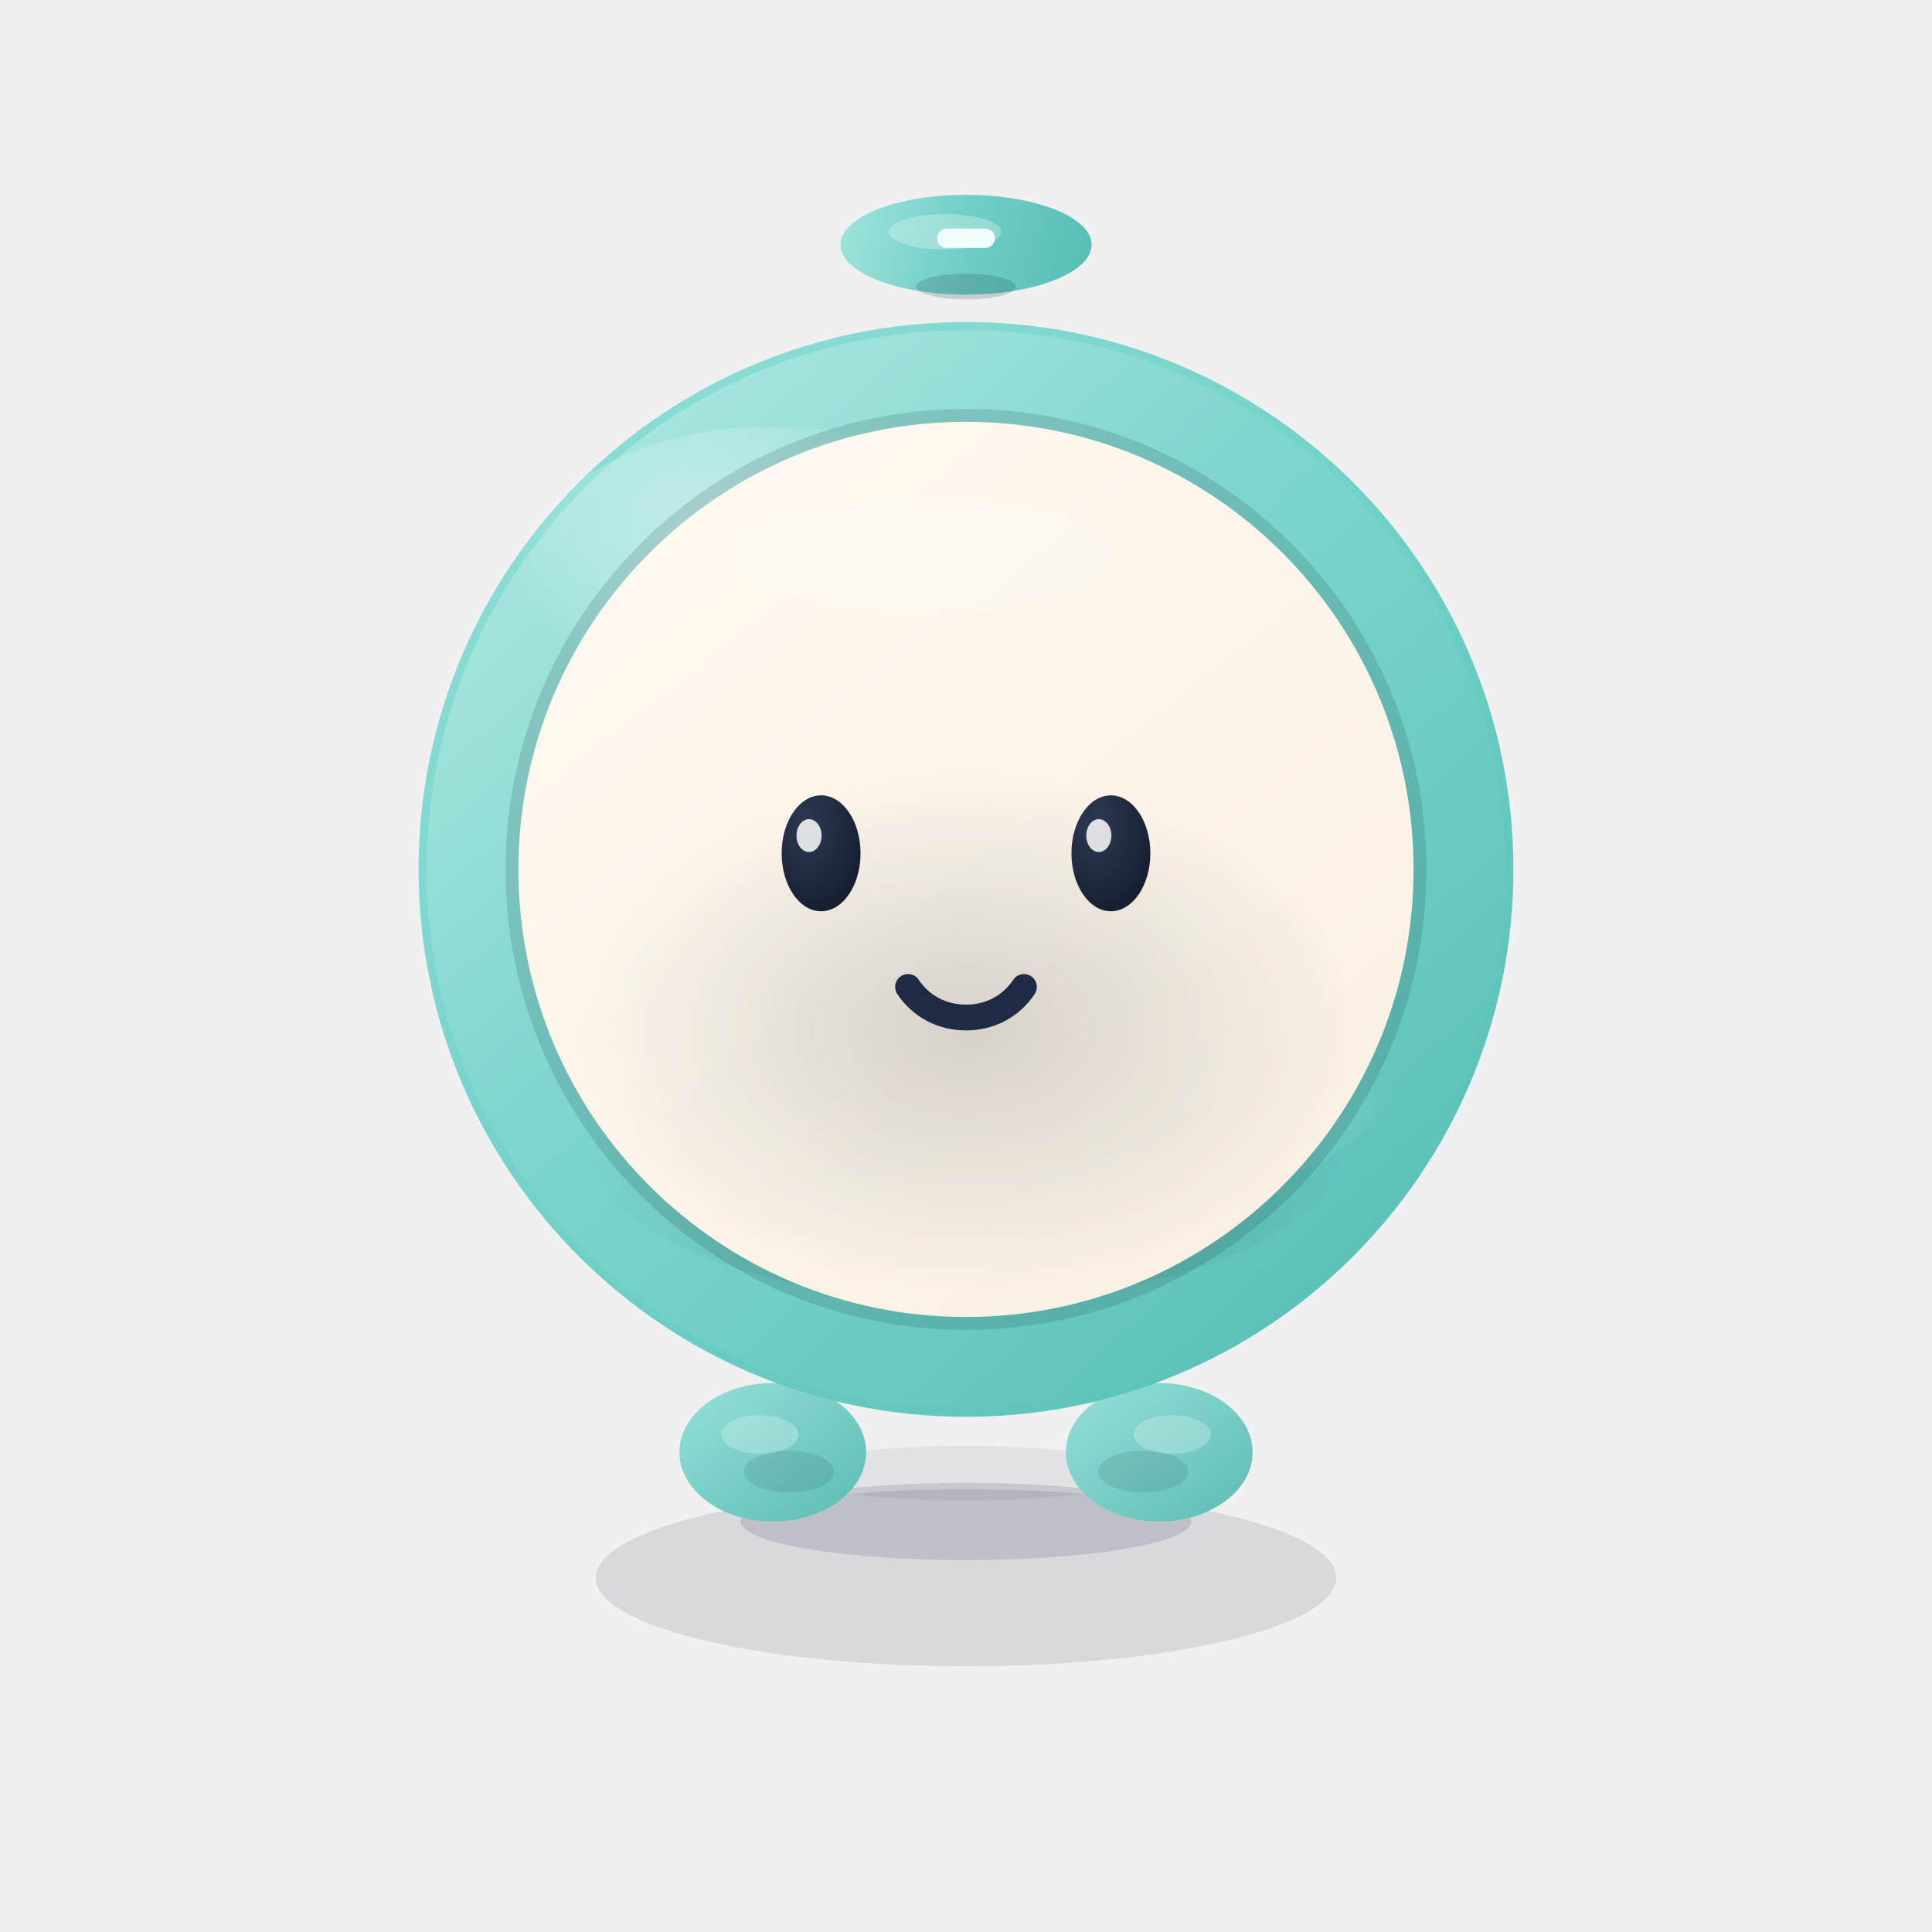
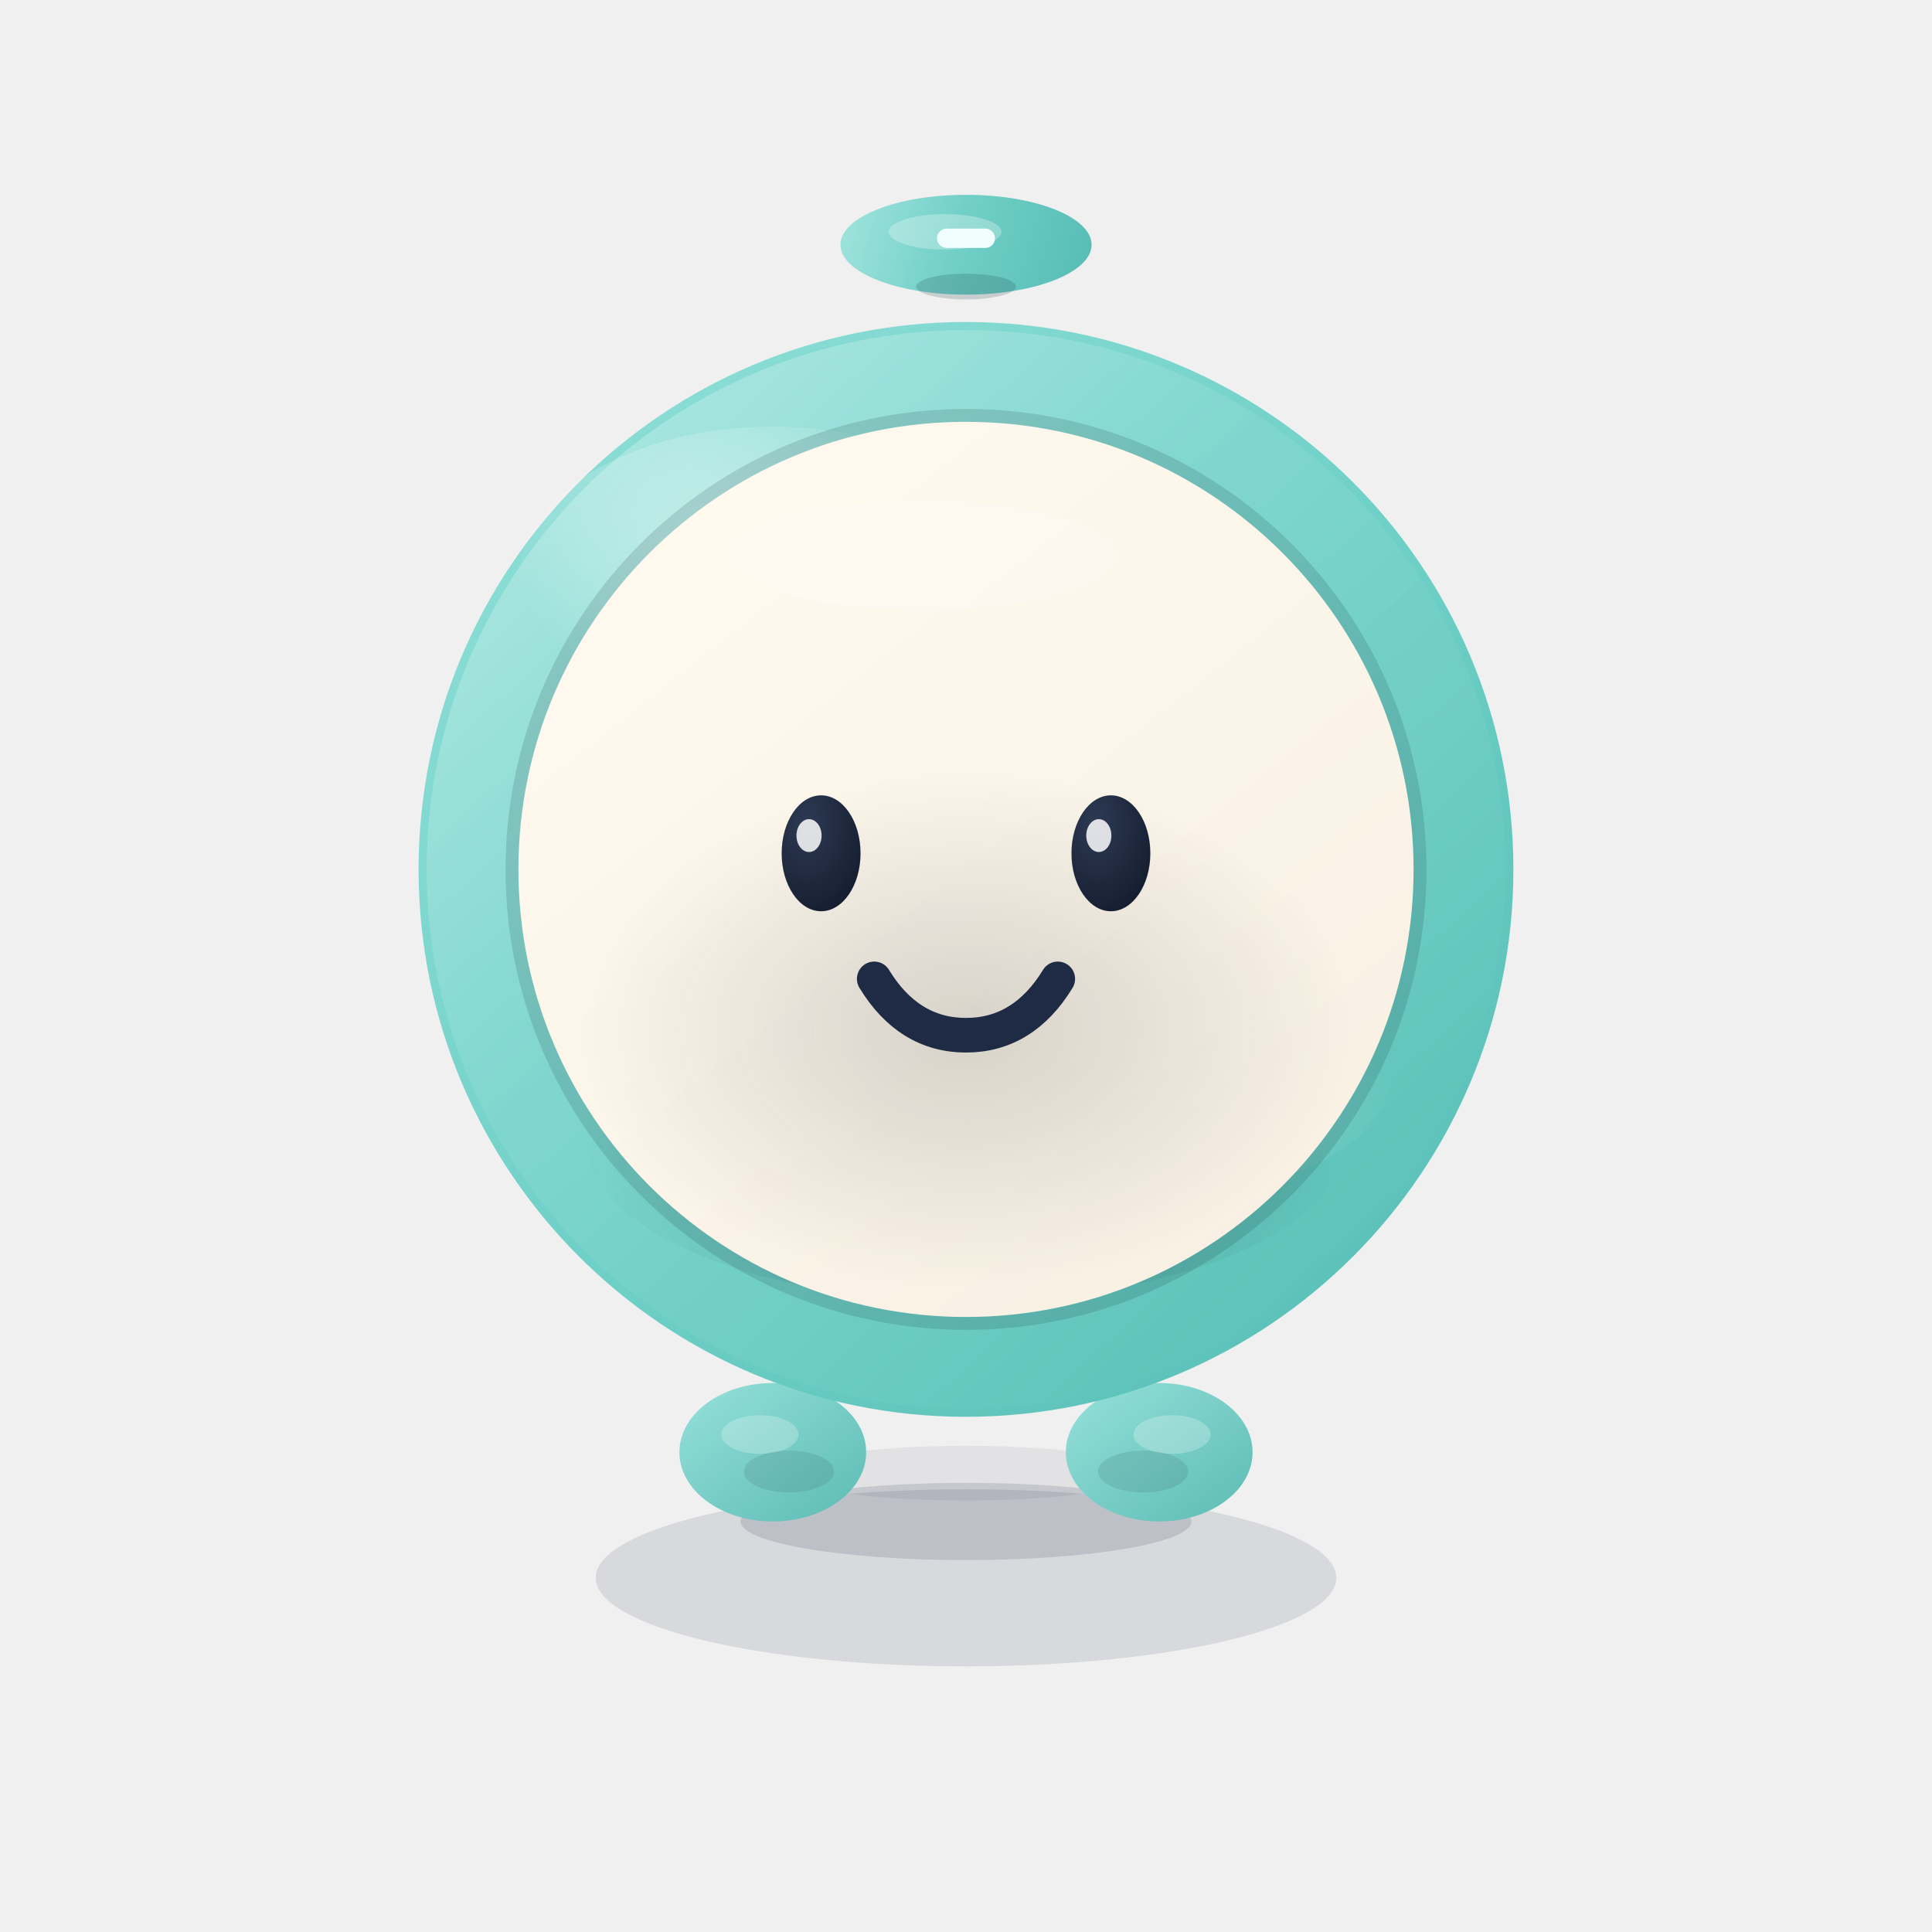
<svg xmlns="http://www.w3.org/2000/svg" width="120" height="120" viewBox="0 0 120 120" fill="none">
  <defs>
    <linearGradient id="bodyMint" x1="31" y1="23" x2="89" y2="86" gradientUnits="userSpaceOnUse">
      <stop offset="0" stop-color="#8EDFD7" />
      <stop offset="0.55" stop-color="#6DCFC6" />
      <stop offset="1" stop-color="#58BEB6" />
    </linearGradient>
    <linearGradient id="bodyAmber" x1="31" y1="23" x2="89" y2="86" gradientUnits="userSpaceOnUse">
      <stop offset="0" stop-color="#FFD183" />
      <stop offset="0.55" stop-color="#F8AF3F" />
      <stop offset="1" stop-color="#E5901F" />
    </linearGradient>
    <linearGradient id="bodyUrgent" x1="31" y1="23" x2="89" y2="86" gradientUnits="userSpaceOnUse">
      <stop offset="0" stop-color="#FF8681" />
      <stop offset="0.55" stop-color="#F2554C" />
      <stop offset="1" stop-color="#DE3A32" />
    </linearGradient>
    <linearGradient id="bodyLate" x1="31" y1="23" x2="89" y2="86" gradientUnits="userSpaceOnUse">
      <stop offset="0" stop-color="#EB7B73" />
      <stop offset="0.55" stop-color="#D95D55" />
      <stop offset="1" stop-color="#BD433C" />
    </linearGradient>
    <radialGradient id="ringSpecMain" cx="0" cy="0" r="1" gradientUnits="userSpaceOnUse" gradientTransform="translate(48 36) rotate(30) scale(19 12)">
      <stop offset="0" stop-color="#FFFFFF" stop-opacity="0.52" />
      <stop offset="1" stop-color="#FFFFFF" stop-opacity="0" />
    </radialGradient>
    <radialGradient id="ringSpecSub" cx="0" cy="0" r="1" gradientUnits="userSpaceOnUse" gradientTransform="translate(73 67) rotate(16) scale(15 8)">
      <stop offset="0" stop-color="#FFFFFF" stop-opacity="0.17" />
      <stop offset="1" stop-color="#FFFFFF" stop-opacity="0" />
    </radialGradient>
    <radialGradient id="ringBottomShade" cx="0" cy="0" r="1" gradientUnits="userSpaceOnUse" gradientTransform="translate(60 73) rotate(-90) scale(13 24)">
      <stop offset="0" stop-color="#15333E" stop-opacity="0.2" />
      <stop offset="1" stop-color="#15333E" stop-opacity="0" />
    </radialGradient>
    <linearGradient id="ringRimLight" x1="35" y1="25" x2="87" y2="82" gradientUnits="userSpaceOnUse">
      <stop offset="0" stop-color="#FFFFFF" stop-opacity="0.28" />
      <stop offset="0.35" stop-color="#FFFFFF" stop-opacity="0.08" />
      <stop offset="1" stop-color="#FFFFFF" stop-opacity="0" />
    </linearGradient>
    <linearGradient id="faceCream" x1="41" y1="30" x2="79" y2="78" gradientUnits="userSpaceOnUse">
      <stop offset="0" stop-color="#FFF9EF" />
      <stop offset="1" stop-color="#F8F0E3" />
    </linearGradient>
    <radialGradient id="faceInsetAO" cx="0" cy="0" r="1" gradientUnits="userSpaceOnUse" gradientTransform="translate(60 64) rotate(-90) scale(16 24)">
      <stop offset="0" stop-color="#17242C" stop-opacity="0.16" />
      <stop offset="1" stop-color="#17242C" stop-opacity="0" />
    </radialGradient>
    <linearGradient id="limbMint" x1="0" y1="0" x2="1" y2="1">
      <stop offset="0" stop-color="#95E1DA" />
      <stop offset="1" stop-color="#5CBBB4" />
    </linearGradient>
    <linearGradient id="btnBase" x1="52.3" y1="11.2" x2="67.7" y2="15.6" gradientUnits="userSpaceOnUse">
      <stop offset="0" stop-color="#A2E5DE" />
      <stop offset="0.5" stop-color="#71CFC7" />
      <stop offset="1" stop-color="#58BEB6" />
    </linearGradient>
    <radialGradient id="eyeFill" cx="0" cy="0" r="1" gradientUnits="objectBoundingBox" gradientTransform="translate(0.32 0.25) scale(1.1)">
      <stop offset="0" stop-color="#2D3A53" />
      <stop offset="1" stop-color="#0D1424" />
    </radialGradient>
  </defs>
  <g id="shadow">
    <ellipse cx="60" cy="98" rx="23" ry="5.5" fill="#1F2A44" fill-opacity="0.12" />
    <ellipse cx="60" cy="94.5" rx="14" ry="2.4" fill="#1F2A44" fill-opacity="0.14" />
    <ellipse cx="60" cy="91.5" rx="11" ry="1.7" fill="#1F2A44" fill-opacity="0.07" />
  </g>
  <g id="leftLeg">
    <ellipse cx="48" cy="90.2" rx="5.8" ry="4.3" fill="url(#limbMint)" />
    <ellipse cx="47.2" cy="89.1" rx="2.4" ry="1.2" fill="#FFFFFF" fill-opacity="0.24" />
    <ellipse cx="49" cy="91.4" rx="2.8" ry="1.3" fill="#1D3742" fill-opacity="0.12" />
  </g>
  <g id="rightLeg">
    <ellipse cx="72" cy="90.2" rx="5.8" ry="4.3" fill="url(#limbMint)" />
    <ellipse cx="72.8" cy="89.1" rx="2.4" ry="1.2" fill="#FFFFFF" fill-opacity="0.24" />
    <ellipse cx="71" cy="91.4" rx="2.8" ry="1.3" fill="#1D3742" fill-opacity="0.12" />
  </g>
  <g id="leftArm">
    <ellipse cx="36.6" cy="61" rx="4" ry="5.2" fill="url(#limbMint)" />
    <ellipse cx="35.9" cy="59.8" rx="1.8" ry="1.2" fill="#FFFFFF" fill-opacity="0.22" />
    <ellipse cx="37.3" cy="62.2" rx="1.9" ry="1.2" fill="#16333D" fill-opacity="0.12" />
  </g>
  <g id="rightArm">
    <ellipse cx="83.4" cy="61" rx="4" ry="5.2" fill="url(#limbMint)" />
    <ellipse cx="82.7" cy="59.8" rx="1.8" ry="1.2" fill="#FFFFFF" fill-opacity="0.22" />
    <ellipse cx="84.1" cy="62.2" rx="1.9" ry="1.2" fill="#16333D" fill-opacity="0.12" />
  </g>
  <g id="body">
    <g id="bodyDefault" opacity="1">
      <circle cx="60" cy="54" r="34" fill="url(#bodyMint)" />
    </g>
    <g id="bodyWarning" opacity="0">
      <circle cx="60" cy="54" r="34" fill="url(#bodyAmber)" />
    </g>
    <g id="bodyUrgent" opacity="0">
      <circle cx="60" cy="54" r="34" fill="url(#bodyUrgent)" />
    </g>
    <g id="bodyLate" opacity="0">
      <circle cx="60" cy="54" r="34" fill="url(#bodyLate)" />
    </g>
    <circle cx="60" cy="54" r="33.5" fill="url(#ringRimLight)" />
    <ellipse cx="60" cy="71" rx="23.5" ry="9.8" fill="url(#ringBottomShade)" />
    <ellipse cx="48" cy="36" rx="15.8" ry="9.5" fill="url(#ringSpecMain)" />
    <ellipse cx="73" cy="66.5" rx="13.5" ry="7.6" fill="url(#ringSpecSub)" />
    <ellipse cx="39.7" cy="60.7" rx="2.8" ry="1.7" fill="#14303A" fill-opacity="0.12" />
    <ellipse cx="80.3" cy="60.7" rx="2.8" ry="1.7" fill="#14303A" fill-opacity="0.12" />
  </g>
  <g id="face">
    <circle cx="60" cy="54" r="28.6" fill="#16323C" fill-opacity="0.16" />
    <circle cx="60" cy="54" r="27.8" fill="url(#faceCream)" />
    <circle cx="60" cy="54" r="27.8" fill="url(#faceInsetAO)" />
    <ellipse cx="57.3" cy="34.5" rx="12" ry="3.4" fill="#FFFFFF" fill-opacity="0.22" />
  </g>
  <g id="leftEye">
    <ellipse cx="51" cy="53" rx="2.45" ry="3.6" fill="url(#eyeFill)" />
    <ellipse cx="50.25" cy="51.9" rx="0.78" ry="1.02" fill="#FFFFFF" fill-opacity="0.84" />
  </g>
  <g id="rightEye">
    <ellipse cx="69" cy="53" rx="2.45" ry="3.6" fill="url(#eyeFill)" />
    <ellipse cx="68.25" cy="51.9" rx="0.78" ry="1.02" fill="#FFFFFF" fill-opacity="0.84" />
  </g>
  <g id="mouthNeutral" opacity="1">
-     <path d="M56.4 61.3C57.2 62.5 58.5 63.2 60 63.2C61.5 63.2 62.8 62.5 63.6 61.3" stroke="#1F2A44" stroke-width="1.6" stroke-linecap="round" />
+     <path d="M54.3 60.8C55.7 63.1 57.6 64.3 60 64.3C62.4 64.3 64.3 63.1 65.7 60.8" stroke="#1F2A44" stroke-width="2.15" stroke-linecap="round" />
  </g>
  <g id="mouthSmile" opacity="0">
-     <path d="M55.6 61C56.8 63.1 58.3 64.2 60 64.2C61.7 64.2 63.2 63.1 64.4 61" stroke="#1F2A44" stroke-width="1.8" stroke-linecap="round" />
+     <path d="M54.2 60.7C55.7 63.5 57.6 64.9 60 64.9C62.4 64.9 64.3 63.5 65.8 60.7" stroke="#1F2A44" stroke-width="2.05" stroke-linecap="round" />
  </g>
  <g id="mouthWarning" opacity="0">
    <path d="M56.2 63.3C57.1 62.1 58.4 61.5 60 61.5C61.6 61.5 62.9 62.1 63.8 63.3" stroke="#1F2A44" stroke-width="1.7" stroke-linecap="round" />
  </g>
  <g id="mouthUrgent" opacity="0">
-     <ellipse cx="60" cy="62.7" rx="2.1" ry="2.4" fill="#A42D24" />
+     <ellipse cx="60" cy="62.7" rx="2.7" ry="3" fill="#A42D24" />
  </g>
  <g id="mouthOffroute" opacity="0">
    <path d="M56 63.6C57.3 61.9 58.8 61.1 60 61.1C61.2 61.1 62.7 61.9 64 63.6" stroke="#1F2A44" stroke-width="1.7" stroke-linecap="round" />
  </g>
  <g id="mouthSurprised" opacity="0">
-     <ellipse cx="60" cy="62.3" rx="1.4" ry="1.9" fill="#1F2A44" />
+     <ellipse cx="60" cy="62.3" rx="1.9" ry="2.4" fill="#1F2A44" />
  </g>
  <g id="topButton">
    <ellipse cx="60" cy="15.2" rx="7.8" ry="3.1" fill="url(#btnBase)" />
    <ellipse cx="58.7" cy="14.4" rx="3.5" ry="1.1" fill="#FFFFFF" fill-opacity="0.28" />
    <path d="M58.8 14.8H61.2" stroke="#F0FFFD" stroke-width="1.2" stroke-linecap="round" />
    <ellipse cx="60" cy="17.8" rx="3.1" ry="0.8" fill="#123640" fill-opacity="0.18" />
  </g>
  <g id="thinkingDots" opacity="0">
    <circle cx="82.5" cy="39" r="1.2" fill="#58C7C2" />
    <circle cx="86.2" cy="37.1" r="1.7" fill="#58C7C2" />
    <circle cx="90.7" cy="35.1" r="2.2" fill="#58C7C2" />
  </g>
  <g id="sweat" opacity="0">
    <path d="M78.4 43.5C78.4 45.5 76.8 47.1 74.8 47.1C72.8 47.1 71.2 45.5 71.2 43.5C71.2 41.1 73.1 38.8 74.8 37C76.5 38.8 78.4 41.1 78.4 43.5Z" fill="#8ED1FF" />
  </g>
  <g id="questionIcon" opacity="0">
    <path d="M79.6 34.7C79.6 31.4 77 29 73.7 29C70.8 29 68.4 30.9 67.9 33.6H70.6C70.9 32.4 71.9 31.8 73.2 31.8C74.6 31.8 75.6 32.8 75.6 34C75.6 35.2 74.7 35.8 73.5 36.4C71.5 37.3 70.4 38.5 70.4 40.4V40.9H73.8V40.6C73.8 39.6 74.3 39 75.5 38.5C77.7 37.4 79.6 36.2 79.6 34.7ZM73.5 44.8C74.6 44.8 75.6 43.9 75.6 42.7C75.6 41.5 74.6 40.6 73.5 40.6C72.3 40.6 71.4 41.5 71.4 42.7C71.4 43.9 72.3 44.8 73.5 44.8Z" fill="#58C7C2" />
  </g>
  <g id="alertIcon" opacity="0">
    <circle cx="80.3" cy="36.1" r="4.8" fill="#EF4444" />
    <rect x="79.6" y="33.2" width="1.4" height="3.8" rx="0.7" fill="#FFFFFF" />
    <circle cx="80.3" cy="38.4" r="0.7" fill="#FFFFFF" />
  </g>
  <g id="confetti" opacity="0">
    <rect x="43" y="30" width="1.7" height="4.8" rx="0.85" transform="rotate(-24 43 30)" fill="#58C7C2" />
    <rect x="49" y="26.2" width="1.7" height="4.8" rx="0.85" transform="rotate(22 49 26.2)" fill="#F59E0B" />
    <rect x="69" y="26.2" width="1.7" height="4.8" rx="0.85" transform="rotate(-16 69 26.2)" fill="#EF4444" />
    <rect x="75" y="30" width="1.7" height="4.8" rx="0.85" transform="rotate(18 75 30)" fill="#2BB673" />
  </g>
</svg>
